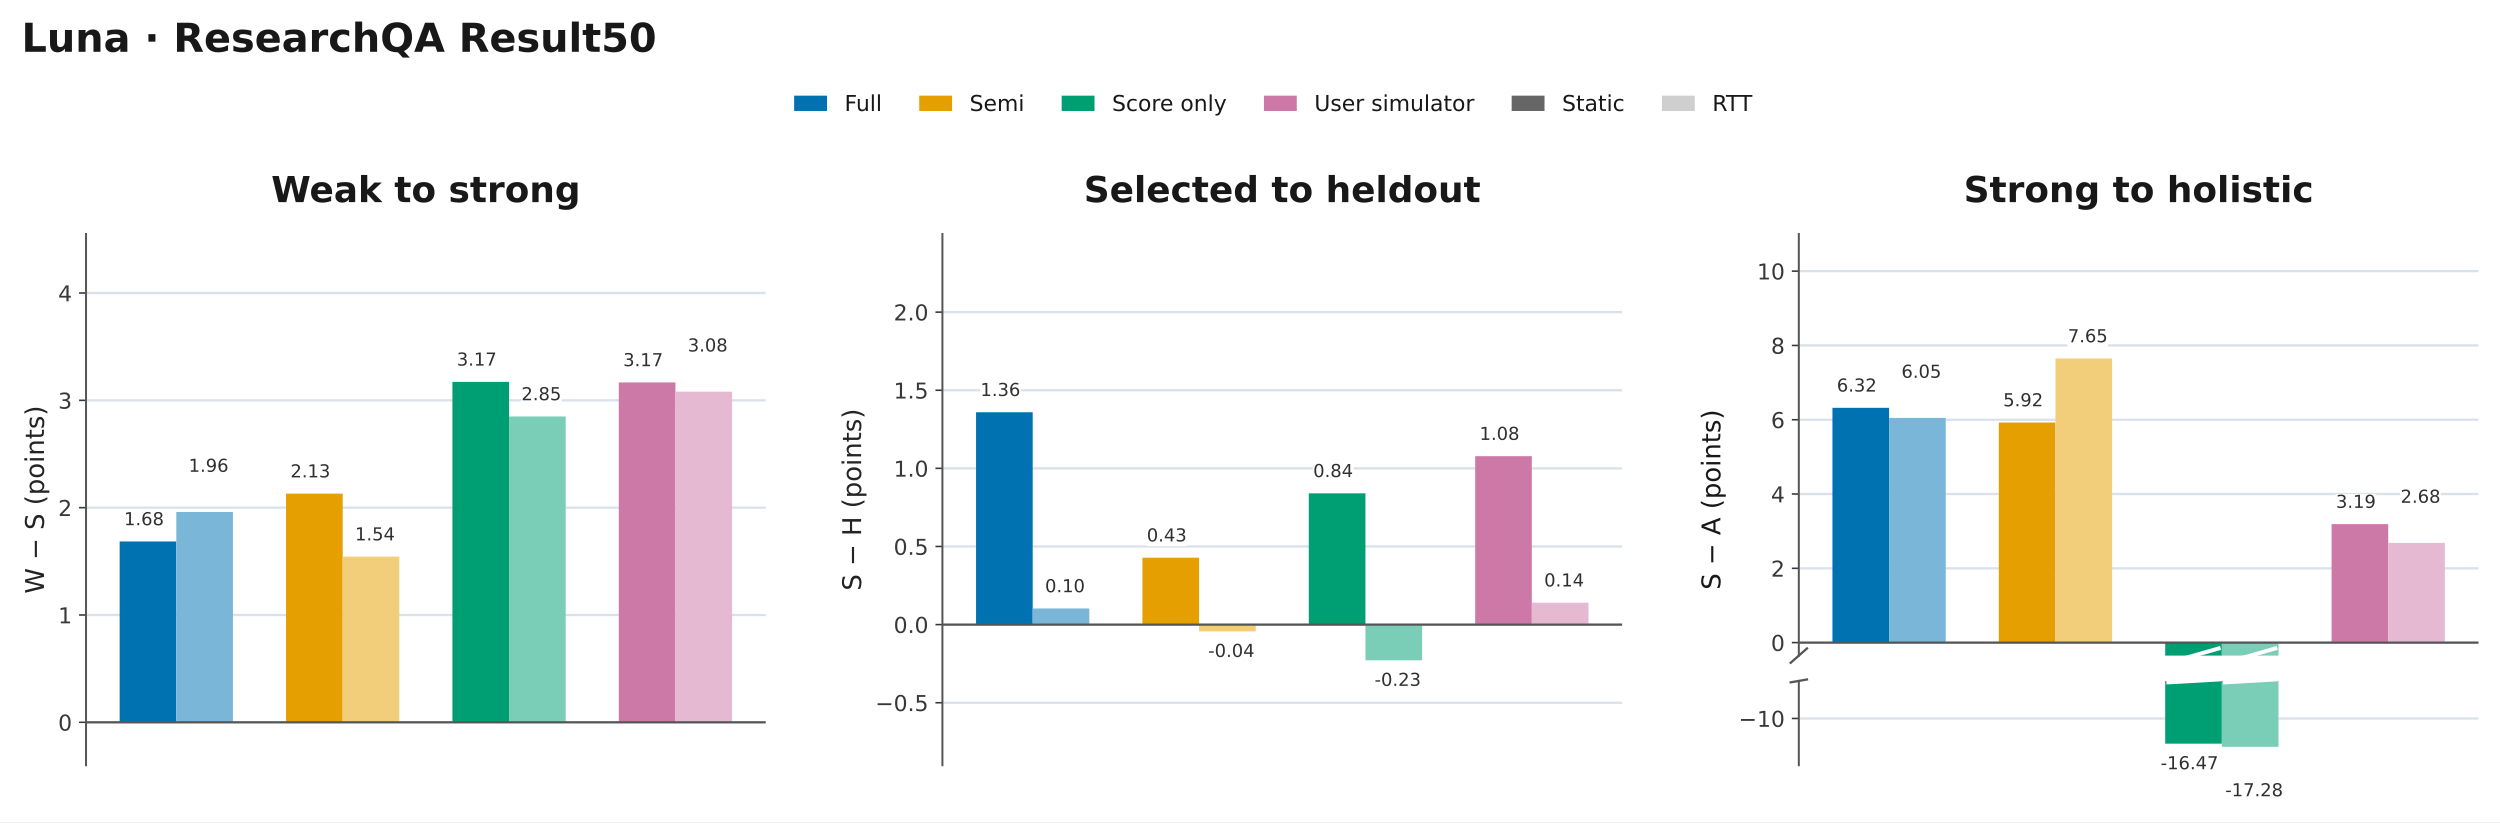
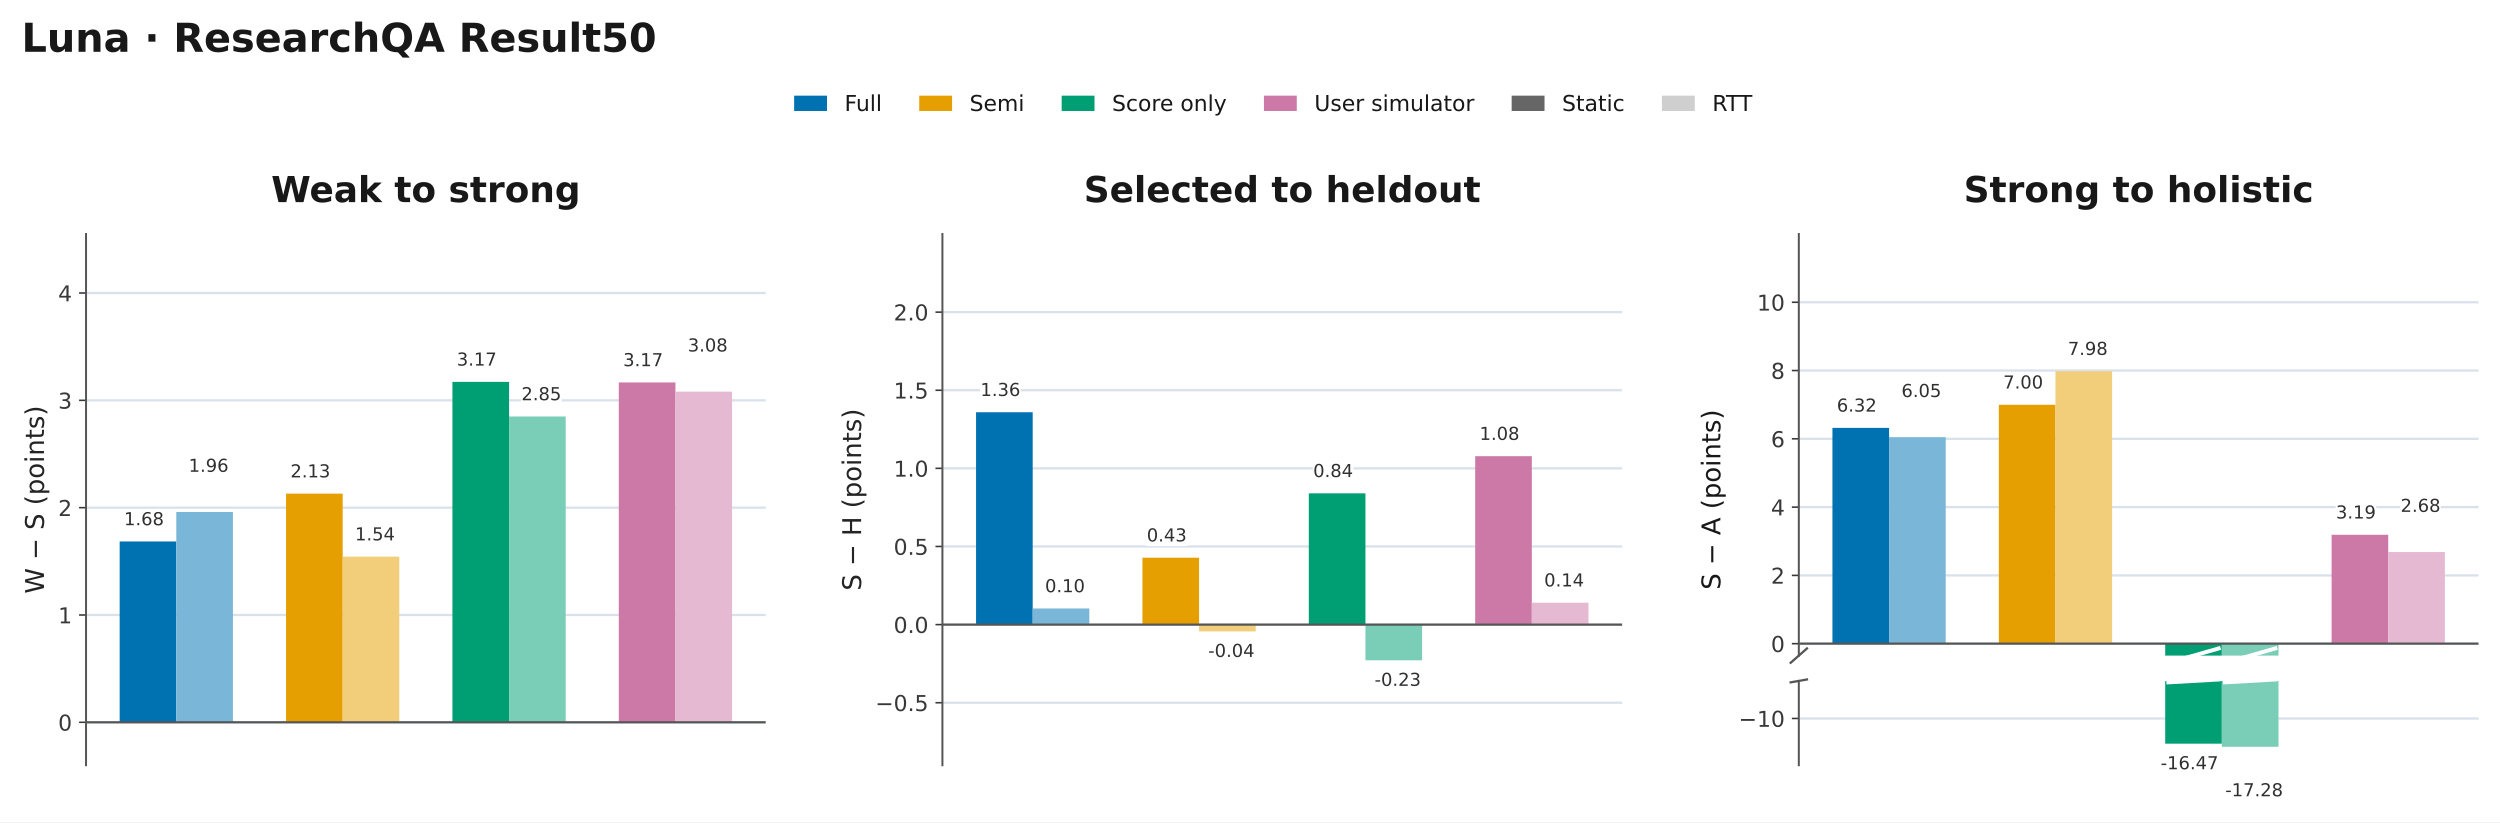
<svg xmlns="http://www.w3.org/2000/svg" xmlns:xlink="http://www.w3.org/1999/xlink" width="1255.392pt" height="412.823pt" viewBox="0 0 1255.392 412.823" version="1.1">
  <defs>
    <style type="text/css">*{stroke-linejoin: round; stroke-linecap: butt}</style>
  </defs>
  <g id="figure_1">
    <g id="patch_1">
      <path d="M 0 412.823  L 1255.392 412.823  L 1255.392 0  L 0 0  z " style="fill: #ffffff" />
    </g>
    <g id="axes_1">
      <g id="patch_2">
        <path d="M 43.2 384.264  L 384.505 384.264  L 384.505 117.504  L 43.2 117.504  z " style="fill: #ffffff" />
      </g>
      <g id="matplotlib.axis_1" />
      <g id="matplotlib.axis_2">
        <g id="ytick_1">
          <g id="line2d_1">
-             <path d="M 43.2 362.708  L 384.505 362.708  " clip-path="url(#peae9ad038c)" style="fill: none; stroke: #d9e1eb; stroke-width: 1.15; stroke-linecap: square" />
+             <path d="M 43.2 362.708  L 384.505 362.708  " clip-path="url(#p9faafed4c2)" style="fill: none; stroke: #d9e1eb; stroke-width: 1.15; stroke-linecap: square" />
          </g>
          <g id="line2d_2">
            <defs>
-               <path id="m53d21dbb96" d="M 0 0  L -3.5 0  " style="stroke: #383838; stroke-width: 0.8" />
+               <path id="mad40449854" d="M 0 0  L -3.5 0  " style="stroke: #383838; stroke-width: 0.8" />
            </defs>
            <g>
-               <use xlink:href="#m53d21dbb96" x="43.2" y="362.708" style="fill: #383838; stroke: #383838; stroke-width: 0.8" />
+               <use xlink:href="#mad40449854" x="43.2" y="362.708" style="fill: #383838; stroke: #383838; stroke-width: 0.8" />
            </g>
          </g>
          <g id="text_1">
            <text style="font-size: 11px; font-family: 'DejaVu Sans'; text-anchor: end; fill: #383838" x="36.2" y="366.886" transform="rotate(-0 36.2 366.8863)">0</text>
          </g>
        </g>
        <g id="ytick_2">
          <g id="line2d_3">
-             <path d="M 43.2 308.817  L 384.505 308.817  " clip-path="url(#peae9ad038c)" style="fill: none; stroke: #d9e1eb; stroke-width: 1.15; stroke-linecap: square" />
+             <path d="M 43.2 308.817  L 384.505 308.817  " clip-path="url(#p9faafed4c2)" style="fill: none; stroke: #d9e1eb; stroke-width: 1.15; stroke-linecap: square" />
          </g>
          <g id="line2d_4">
            <g>
-               <use xlink:href="#m53d21dbb96" x="43.2" y="308.817" style="fill: #383838; stroke: #383838; stroke-width: 0.8" />
+               <use xlink:href="#mad40449854" x="43.2" y="308.817" style="fill: #383838; stroke: #383838; stroke-width: 0.8" />
            </g>
          </g>
          <g id="text_2">
            <text style="font-size: 11px; font-family: 'DejaVu Sans'; text-anchor: end; fill: #383838" x="36.2" y="312.995" transform="rotate(-0 36.2 312.9954)">1</text>
          </g>
        </g>
        <g id="ytick_3">
          <g id="line2d_5">
-             <path d="M 43.2 254.926  L 384.505 254.926  " clip-path="url(#peae9ad038c)" style="fill: none; stroke: #d9e1eb; stroke-width: 1.15; stroke-linecap: square" />
+             <path d="M 43.2 254.926  L 384.505 254.926  " clip-path="url(#p9faafed4c2)" style="fill: none; stroke: #d9e1eb; stroke-width: 1.15; stroke-linecap: square" />
          </g>
          <g id="line2d_6">
            <g>
-               <use xlink:href="#m53d21dbb96" x="43.2" y="254.926" style="fill: #383838; stroke: #383838; stroke-width: 0.8" />
+               <use xlink:href="#mad40449854" x="43.2" y="254.926" style="fill: #383838; stroke: #383838; stroke-width: 0.8" />
            </g>
          </g>
          <g id="text_3">
            <text style="font-size: 11px; font-family: 'DejaVu Sans'; text-anchor: end; fill: #383838" x="36.2" y="259.105" transform="rotate(-0 36.2 259.1045)">2</text>
          </g>
        </g>
        <g id="ytick_4">
          <g id="line2d_7">
-             <path d="M 43.2 201.035  L 384.505 201.035  " clip-path="url(#peae9ad038c)" style="fill: none; stroke: #d9e1eb; stroke-width: 1.15; stroke-linecap: square" />
+             <path d="M 43.2 201.035  L 384.505 201.035  " clip-path="url(#p9faafed4c2)" style="fill: none; stroke: #d9e1eb; stroke-width: 1.15; stroke-linecap: square" />
          </g>
          <g id="line2d_8">
            <g>
-               <use xlink:href="#m53d21dbb96" x="43.2" y="201.035" style="fill: #383838; stroke: #383838; stroke-width: 0.8" />
+               <use xlink:href="#mad40449854" x="43.2" y="201.035" style="fill: #383838; stroke: #383838; stroke-width: 0.8" />
            </g>
          </g>
          <g id="text_4">
            <text style="font-size: 11px; font-family: 'DejaVu Sans'; text-anchor: end; fill: #383838" x="36.2" y="205.214" transform="rotate(-0 36.2 205.2136)">3</text>
          </g>
        </g>
        <g id="ytick_5">
          <g id="line2d_9">
-             <path d="M 43.2 147.144  L 384.505 147.144  " clip-path="url(#peae9ad038c)" style="fill: none; stroke: #d9e1eb; stroke-width: 1.15; stroke-linecap: square" />
+             <path d="M 43.2 147.144  L 384.505 147.144  " clip-path="url(#p9faafed4c2)" style="fill: none; stroke: #d9e1eb; stroke-width: 1.15; stroke-linecap: square" />
          </g>
          <g id="line2d_10">
            <g>
-               <use xlink:href="#m53d21dbb96" x="43.2" y="147.144" style="fill: #383838; stroke: #383838; stroke-width: 0.8" />
+               <use xlink:href="#mad40449854" x="43.2" y="147.144" style="fill: #383838; stroke: #383838; stroke-width: 0.8" />
            </g>
          </g>
          <g id="text_5">
            <text style="font-size: 11px; font-family: 'DejaVu Sans'; text-anchor: end; fill: #383838" x="36.2" y="151.323" transform="rotate(-0 36.2 151.3227)">4</text>
          </g>
        </g>
        <g id="text_6">
          <text style="font-size: 13px; font-family: 'DejaVu Sans'; text-anchor: middle; fill: #242424" x="22.078" y="250.884" transform="rotate(-90 22.0782 250.884)">W − S (points)</text>
        </g>
      </g>
      <g id="patch_3">
-         <path d="M 60.087 362.708  L 88.53 362.708  L 88.53 271.906  L 60.087 271.906  z " clip-path="url(#peae9ad038c)" style="fill: #0072b2" />
+         <path d="M 60.087 362.708  L 88.53 362.708  L 88.53 271.906  L 60.087 271.906  z " clip-path="url(#p9faafed4c2)" style="fill: #0072b2" />
      </g>
      <g id="patch_4">
-         <path d="M 88.53 362.708  L 116.972 362.708  L 116.972 257.096  L 88.53 257.096  z " clip-path="url(#peae9ad038c)" style="fill: #7ab6d7" />
+         <path d="M 88.53 362.708  L 116.972 362.708  L 116.972 257.096  L 88.53 257.096  z " clip-path="url(#p9faafed4c2)" style="fill: #7ab6d7" />
      </g>
      <g id="patch_5">
-         <path d="M 143.636 362.708  L 172.078 362.708  L 172.078 247.89  L 143.636 247.89  z " clip-path="url(#peae9ad038c)" style="fill: #e69f00" />
+         <path d="M 143.636 362.708  L 172.078 362.708  L 172.078 247.89  L 143.636 247.89  z " clip-path="url(#p9faafed4c2)" style="fill: #e69f00" />
      </g>
      <g id="patch_6">
-         <path d="M 172.078 362.708  L 200.52 362.708  L 200.52 279.519  L 172.078 279.519  z " clip-path="url(#peae9ad038c)" style="fill: #f2cd7a" />
+         <path d="M 172.078 362.708  L 200.52 362.708  L 200.52 279.519  L 172.078 279.519  z " clip-path="url(#p9faafed4c2)" style="fill: #f2cd7a" />
      </g>
      <g id="patch_7">
-         <path d="M 227.184 362.708  L 255.627 362.708  L 255.627 191.764  L 227.184 191.764  z " clip-path="url(#peae9ad038c)" style="fill: #009e73" />
+         <path d="M 227.184 362.708  L 255.627 362.708  L 255.627 191.764  L 227.184 191.764  z " clip-path="url(#p9faafed4c2)" style="fill: #009e73" />
      </g>
      <g id="patch_8">
-         <path d="M 255.627 362.708  L 284.069 362.708  L 284.069 209.14  L 255.627 209.14  z " clip-path="url(#peae9ad038c)" style="fill: #7acdb6" />
+         <path d="M 255.627 362.708  L 284.069 362.708  L 284.069 209.14  L 255.627 209.14  z " clip-path="url(#p9faafed4c2)" style="fill: #7acdb6" />
      </g>
      <g id="patch_9">
-         <path d="M 310.733 362.708  L 339.175 362.708  L 339.175 192.042  L 310.733 192.042  z " clip-path="url(#peae9ad038c)" style="fill: #cc79a7" />
+         <path d="M 310.733 362.708  L 339.175 362.708  L 339.175 192.042  L 310.733 192.042  z " clip-path="url(#p9faafed4c2)" style="fill: #cc79a7" />
      </g>
      <g id="patch_10">
-         <path d="M 339.175 362.708  L 367.617 362.708  L 367.617 196.672  L 339.175 196.672  z " clip-path="url(#peae9ad038c)" style="fill: #e4b9d1" />
+         <path d="M 339.175 362.708  L 367.617 362.708  L 367.617 196.672  L 339.175 196.672  z " clip-path="url(#p9faafed4c2)" style="fill: #e4b9d1" />
      </g>
      <g id="patch_11">
        <path d="M 43.2 384.264  L 43.2 117.504  " style="fill: none; stroke: #555555; stroke-linejoin: miter; stroke-linecap: square" />
      </g>
      <g id="line2d_11">
-         <path d="M 43.2 362.708  L 384.505 362.708  " clip-path="url(#peae9ad038c)" style="fill: none; stroke: #555555; stroke-width: 1.1; stroke-linecap: square" />
+         <path d="M 43.2 362.708  L 384.505 362.708  " clip-path="url(#p9faafed4c2)" style="fill: none; stroke: #555555; stroke-width: 1.1; stroke-linecap: square" />
      </g>
      <g id="text_7">
        <text style="font-weight: 700; font-size: 18px; font-family: 'DejaVu Sans'; text-anchor: middle; fill: #181818" x="213.852" y="101.504" transform="rotate(-0 213.8523 101.504)">Weak to strong</text>
      </g>
      <g id="text_8">
        <g id="patch_12">
          <path d="M 62.109 266.086  L 82.508 266.086  L 82.508 256.726  L 62.109 256.726  z " style="fill: #ffffff" />
        </g>
        <text style="font-size: 9px; font-family: 'DejaVu Sans'; text-anchor: middle; fill: #303030" x="72.308" y="263.744" transform="rotate(-0 72.30849 263.7436)">1.68</text>
      </g>
      <g id="text_9">
        <g id="patch_13">
          <path d="M 94.551 239.276  L 114.95 239.276  L 114.95 229.916  L 94.551 229.916  z " style="fill: #ffffff" />
        </g>
        <text style="font-size: 9px; font-family: 'DejaVu Sans'; text-anchor: middle; fill: #303030" x="104.751" y="236.934" transform="rotate(-0 104.7505 236.9343)">1.96</text>
      </g>
      <g id="text_10">
        <g id="patch_14">
          <path d="M 145.657 242.07  L 166.057 242.07  L 166.057 232.71  L 145.657 232.71  z " style="fill: #ffffff" />
        </g>
        <text style="font-size: 9px; font-family: 'DejaVu Sans'; text-anchor: middle; fill: #303030" x="155.857" y="239.728" transform="rotate(-0 155.857 239.728)">2.13</text>
      </g>
      <g id="text_11">
        <g id="patch_15">
          <path d="M 178.1 273.699  L 198.499 273.699  L 198.499 264.339  L 178.1 264.339  z " style="fill: #ffffff" />
        </g>
        <text style="font-size: 9px; font-family: 'DejaVu Sans'; text-anchor: middle; fill: #303030" x="188.299" y="271.357" transform="rotate(-0 188.299 271.3568)">1.54</text>
      </g>
      <g id="text_12">
        <g id="patch_16">
          <path d="M 229.206 185.944  L 249.605 185.944  L 249.605 176.584  L 229.206 176.584  z " style="fill: #ffffff" />
        </g>
        <text style="font-size: 9px; font-family: 'DejaVu Sans'; text-anchor: middle; fill: #303030" x="239.406" y="183.602" transform="rotate(-0 239.4055 183.6023)">3.17</text>
      </g>
      <g id="text_13">
        <g id="patch_17">
          <path d="M 261.648 203.32  L 282.047 203.32  L 282.047 193.96  L 261.648 193.96  z " style="fill: #ffffff" />
        </g>
        <text style="font-size: 9px; font-family: 'DejaVu Sans'; text-anchor: middle; fill: #303030" x="271.848" y="200.978" transform="rotate(-0 271.8476 200.9778)">2.85</text>
      </g>
      <g id="text_14">
        <g id="patch_18">
          <path d="M 312.754 186.222  L 333.154 186.222  L 333.154 176.862  L 312.754 176.862  z " style="fill: #ffffff" />
        </g>
        <text style="font-size: 9px; font-family: 'DejaVu Sans'; text-anchor: middle; fill: #303030" x="322.954" y="183.88" transform="rotate(-0 322.954 183.8803)">3.17</text>
      </g>
      <g id="text_15">
        <g id="patch_19">
          <path d="M 345.197 178.852  L 365.596 178.852  L 365.596 169.492  L 345.197 169.492  z " style="fill: #ffffff" />
        </g>
        <text style="font-size: 9px; font-family: 'DejaVu Sans'; text-anchor: middle; fill: #303030" x="355.396" y="176.51" transform="rotate(-0 355.3961 176.5102)">3.08</text>
      </g>
    </g>
    <g id="axes_2">
      <g id="patch_20">
        <path d="M 473.244 384.264  L 814.548 384.264  L 814.548 117.504  L 473.244 117.504  z " style="fill: #ffffff" />
      </g>
      <g id="matplotlib.axis_3" />
      <g id="matplotlib.axis_4">
        <g id="ytick_6">
          <g id="line2d_12">
-             <path d="M 473.244 352.88  L 814.548 352.88  " clip-path="url(#pd2ed653596)" style="fill: none; stroke: #d9e1eb; stroke-width: 1.15; stroke-linecap: square" />
+             <path d="M 473.244 352.88  L 814.548 352.88  " clip-path="url(#pe80ab990f4)" style="fill: none; stroke: #d9e1eb; stroke-width: 1.15; stroke-linecap: square" />
          </g>
          <g id="line2d_13">
            <g>
-               <use xlink:href="#m53d21dbb96" x="473.244" y="352.88" style="fill: #383838; stroke: #383838; stroke-width: 0.8" />
+               <use xlink:href="#mad40449854" x="473.244" y="352.88" style="fill: #383838; stroke: #383838; stroke-width: 0.8" />
            </g>
          </g>
          <g id="text_16">
            <text style="font-size: 11px; font-family: 'DejaVu Sans'; text-anchor: end; fill: #383838" x="466.244" y="357.059" transform="rotate(-0 466.2437 357.0592)">−0.5</text>
          </g>
        </g>
        <g id="ytick_7">
          <g id="line2d_14">
-             <path d="M 473.244 313.651  L 814.548 313.651  " clip-path="url(#pd2ed653596)" style="fill: none; stroke: #d9e1eb; stroke-width: 1.15; stroke-linecap: square" />
+             <path d="M 473.244 313.651  L 814.548 313.651  " clip-path="url(#pe80ab990f4)" style="fill: none; stroke: #d9e1eb; stroke-width: 1.15; stroke-linecap: square" />
          </g>
          <g id="line2d_15">
            <g>
-               <use xlink:href="#m53d21dbb96" x="473.244" y="313.651" style="fill: #383838; stroke: #383838; stroke-width: 0.8" />
+               <use xlink:href="#mad40449854" x="473.244" y="313.651" style="fill: #383838; stroke: #383838; stroke-width: 0.8" />
            </g>
          </g>
          <g id="text_17">
            <text style="font-size: 11px; font-family: 'DejaVu Sans'; text-anchor: end; fill: #383838" x="466.244" y="317.83" transform="rotate(-0 466.2437 317.8298)">0.0</text>
          </g>
        </g>
        <g id="ytick_8">
          <g id="line2d_16">
-             <path d="M 473.244 274.422  L 814.548 274.422  " clip-path="url(#pd2ed653596)" style="fill: none; stroke: #d9e1eb; stroke-width: 1.15; stroke-linecap: square" />
+             <path d="M 473.244 274.422  L 814.548 274.422  " clip-path="url(#pe80ab990f4)" style="fill: none; stroke: #d9e1eb; stroke-width: 1.15; stroke-linecap: square" />
          </g>
          <g id="line2d_17">
            <g>
-               <use xlink:href="#m53d21dbb96" x="473.244" y="274.422" style="fill: #383838; stroke: #383838; stroke-width: 0.8" />
+               <use xlink:href="#mad40449854" x="473.244" y="274.422" style="fill: #383838; stroke: #383838; stroke-width: 0.8" />
            </g>
          </g>
          <g id="text_18">
            <text style="font-size: 11px; font-family: 'DejaVu Sans'; text-anchor: end; fill: #383838" x="466.244" y="278.6" transform="rotate(-0 466.2437 278.6004)">0.5</text>
          </g>
        </g>
        <g id="ytick_9">
          <g id="line2d_18">
-             <path d="M 473.244 235.192  L 814.548 235.192  " clip-path="url(#pd2ed653596)" style="fill: none; stroke: #d9e1eb; stroke-width: 1.15; stroke-linecap: square" />
+             <path d="M 473.244 235.192  L 814.548 235.192  " clip-path="url(#pe80ab990f4)" style="fill: none; stroke: #d9e1eb; stroke-width: 1.15; stroke-linecap: square" />
          </g>
          <g id="line2d_19">
            <g>
-               <use xlink:href="#m53d21dbb96" x="473.244" y="235.192" style="fill: #383838; stroke: #383838; stroke-width: 0.8" />
+               <use xlink:href="#mad40449854" x="473.244" y="235.192" style="fill: #383838; stroke: #383838; stroke-width: 0.8" />
            </g>
          </g>
          <g id="text_19">
            <text style="font-size: 11px; font-family: 'DejaVu Sans'; text-anchor: end; fill: #383838" x="466.244" y="239.371" transform="rotate(-0 466.2437 239.3709)">1.0</text>
          </g>
        </g>
        <g id="ytick_10">
          <g id="line2d_20">
-             <path d="M 473.244 195.963  L 814.548 195.963  " clip-path="url(#pd2ed653596)" style="fill: none; stroke: #d9e1eb; stroke-width: 1.15; stroke-linecap: square" />
+             <path d="M 473.244 195.963  L 814.548 195.963  " clip-path="url(#pe80ab990f4)" style="fill: none; stroke: #d9e1eb; stroke-width: 1.15; stroke-linecap: square" />
          </g>
          <g id="line2d_21">
            <g>
-               <use xlink:href="#m53d21dbb96" x="473.244" y="195.963" style="fill: #383838; stroke: #383838; stroke-width: 0.8" />
+               <use xlink:href="#mad40449854" x="473.244" y="195.963" style="fill: #383838; stroke: #383838; stroke-width: 0.8" />
            </g>
          </g>
          <g id="text_20">
            <text style="font-size: 11px; font-family: 'DejaVu Sans'; text-anchor: end; fill: #383838" x="466.244" y="200.142" transform="rotate(-0 466.2437 200.1415)">1.5</text>
          </g>
        </g>
        <g id="ytick_11">
          <g id="line2d_22">
-             <path d="M 473.244 156.733  L 814.548 156.733  " clip-path="url(#pd2ed653596)" style="fill: none; stroke: #d9e1eb; stroke-width: 1.15; stroke-linecap: square" />
+             <path d="M 473.244 156.733  L 814.548 156.733  " clip-path="url(#pe80ab990f4)" style="fill: none; stroke: #d9e1eb; stroke-width: 1.15; stroke-linecap: square" />
          </g>
          <g id="line2d_23">
            <g>
-               <use xlink:href="#m53d21dbb96" x="473.244" y="156.733" style="fill: #383838; stroke: #383838; stroke-width: 0.8" />
+               <use xlink:href="#mad40449854" x="473.244" y="156.733" style="fill: #383838; stroke: #383838; stroke-width: 0.8" />
            </g>
          </g>
          <g id="text_21">
            <text style="font-size: 11px; font-family: 'DejaVu Sans'; text-anchor: end; fill: #383838" x="466.244" y="160.912" transform="rotate(-0 466.2437 160.9121)">2.0</text>
          </g>
        </g>
        <g id="text_22">
          <text style="font-size: 13px; font-family: 'DejaVu Sans'; text-anchor: middle; fill: #242424" x="432.41" y="250.884" transform="rotate(-90 432.4096 250.884)">S − H (points)</text>
        </g>
      </g>
      <g id="patch_21">
-         <path d="M 490.131 313.651  L 518.573 313.651  L 518.573 207.016  L 490.131 207.016  z " clip-path="url(#pd2ed653596)" style="fill: #0072b2" />
+         <path d="M 490.131 313.651  L 518.573 313.651  L 518.573 207.016  L 490.131 207.016  z " clip-path="url(#pe80ab990f4)" style="fill: #0072b2" />
      </g>
      <g id="patch_22">
-         <path d="M 518.573 313.651  L 547.015 313.651  L 547.015 305.551  L 518.573 305.551  z " clip-path="url(#pd2ed653596)" style="fill: #7ab6d7" />
+         <path d="M 518.573 313.651  L 547.015 313.651  L 547.015 305.551  L 518.573 305.551  z " clip-path="url(#pe80ab990f4)" style="fill: #7ab6d7" />
      </g>
      <g id="patch_23">
-         <path d="M 573.68 313.651  L 602.122 313.651  L 602.122 280.047  L 573.68 280.047  z " clip-path="url(#pd2ed653596)" style="fill: #e69f00" />
+         <path d="M 573.68 313.651  L 602.122 313.651  L 602.122 280.047  L 573.68 280.047  z " clip-path="url(#pe80ab990f4)" style="fill: #e69f00" />
      </g>
      <g id="patch_24">
-         <path d="M 602.122 313.651  L 630.564 313.651  L 630.564 317.055  L 602.122 317.055  z " clip-path="url(#pd2ed653596)" style="fill: #f2cd7a" />
+         <path d="M 602.122 313.651  L 630.564 313.651  L 630.564 317.055  L 602.122 317.055  z " clip-path="url(#pe80ab990f4)" style="fill: #f2cd7a" />
      </g>
      <g id="patch_25">
-         <path d="M 657.228 313.651  L 685.67 313.651  L 685.67 247.729  L 657.228 247.729  z " clip-path="url(#pd2ed653596)" style="fill: #009e73" />
+         <path d="M 657.228 313.651  L 685.67 313.651  L 685.67 247.729  L 657.228 247.729  z " clip-path="url(#pe80ab990f4)" style="fill: #009e73" />
      </g>
      <g id="patch_26">
-         <path d="M 685.67 313.651  L 714.112 313.651  L 714.112 331.585  L 685.67 331.585  z " clip-path="url(#pd2ed653596)" style="fill: #7acdb6" />
+         <path d="M 685.67 313.651  L 714.112 313.651  L 714.112 331.585  L 685.67 331.585  z " clip-path="url(#pe80ab990f4)" style="fill: #7acdb6" />
      </g>
      <g id="patch_27">
-         <path d="M 740.777 313.651  L 769.219 313.651  L 769.219 229.069  L 740.777 229.069  z " clip-path="url(#pd2ed653596)" style="fill: #cc79a7" />
+         <path d="M 740.777 313.651  L 769.219 313.651  L 769.219 229.069  L 740.777 229.069  z " clip-path="url(#pe80ab990f4)" style="fill: #cc79a7" />
      </g>
      <g id="patch_28">
-         <path d="M 769.219 313.651  L 797.661 313.651  L 797.661 302.65  L 769.219 302.65  z " clip-path="url(#pd2ed653596)" style="fill: #e4b9d1" />
+         <path d="M 769.219 313.651  L 797.661 313.651  L 797.661 302.65  L 769.219 302.65  z " clip-path="url(#pe80ab990f4)" style="fill: #e4b9d1" />
      </g>
      <g id="patch_29">
        <path d="M 473.244 384.264  L 473.244 117.504  " style="fill: none; stroke: #555555; stroke-linejoin: miter; stroke-linecap: square" />
      </g>
      <g id="line2d_24">
-         <path d="M 473.244 313.651  L 814.548 313.651  " clip-path="url(#pd2ed653596)" style="fill: none; stroke: #555555; stroke-width: 1.1; stroke-linecap: square" />
+         <path d="M 473.244 313.651  L 814.548 313.651  " clip-path="url(#pe80ab990f4)" style="fill: none; stroke: #555555; stroke-width: 1.1; stroke-linecap: square" />
      </g>
      <g id="text_23">
        <text style="font-weight: 700; font-size: 18px; font-family: 'DejaVu Sans'; text-anchor: middle; fill: #181818" x="643.896" y="101.504" transform="rotate(-0 643.896 101.504)">Selected to heldout</text>
      </g>
      <g id="text_24">
        <g id="patch_30">
          <path d="M 492.153 201.196  L 512.552 201.196  L 512.552 191.836  L 492.153 191.836  z " style="fill: #ffffff" />
        </g>
        <text style="font-size: 9px; font-family: 'DejaVu Sans'; text-anchor: middle; fill: #303030" x="502.352" y="198.853" transform="rotate(-0 502.3522 198.8534)">1.36</text>
      </g>
      <g id="text_25">
        <g id="patch_31">
          <path d="M 524.595 299.731  L 544.994 299.731  L 544.994 290.371  L 524.595 290.371  z " style="fill: #ffffff" />
        </g>
        <text style="font-size: 9px; font-family: 'DejaVu Sans'; text-anchor: middle; fill: #303030" x="534.794" y="297.389" transform="rotate(-0 534.7943 297.3888)">0.10</text>
      </g>
      <g id="text_26">
        <g id="patch_32">
          <path d="M 575.701 274.227  L 596.1 274.227  L 596.1 264.867  L 575.701 264.867  z " style="fill: #ffffff" />
        </g>
        <text style="font-size: 9px; font-family: 'DejaVu Sans'; text-anchor: middle; fill: #303030" x="585.901" y="271.884" transform="rotate(-0 585.9007 271.8845)">0.43</text>
      </g>
      <g id="text_27">
        <g id="patch_33">
          <path d="M 606.52 332.235  L 630.166 332.235  L 630.166 322.875  L 606.52 322.875  z " style="fill: #ffffff" />
        </g>
        <text style="font-size: 9px; font-family: 'DejaVu Sans'; text-anchor: middle; fill: #303030" x="618.343" y="329.893" transform="rotate(-0 618.3428 329.893)">-0.04</text>
      </g>
      <g id="text_28">
        <g id="patch_34">
          <path d="M 659.25 241.909  L 679.649 241.909  L 679.649 232.549  L 659.25 232.549  z " style="fill: #ffffff" />
        </g>
        <text style="font-size: 9px; font-family: 'DejaVu Sans'; text-anchor: middle; fill: #303030" x="669.449" y="239.567" transform="rotate(-0 669.4492 239.5669)">0.84</text>
      </g>
      <g id="text_29">
        <g id="patch_35">
          <path d="M 690.068 346.765  L 713.714 346.765  L 713.714 337.405  L 690.068 337.405  z " style="fill: #ffffff" />
        </g>
        <text style="font-size: 9px; font-family: 'DejaVu Sans'; text-anchor: middle; fill: #303030" x="701.891" y="344.422" transform="rotate(-0 701.8913 344.4224)">-0.23</text>
      </g>
      <g id="text_30">
        <g id="patch_36">
          <path d="M 742.798 223.249  L 763.197 223.249  L 763.197 213.889  L 742.798 213.889  z " style="fill: #ffffff" />
        </g>
        <text style="font-size: 9px; font-family: 'DejaVu Sans'; text-anchor: middle; fill: #303030" x="752.998" y="220.907" transform="rotate(-0 752.9977 220.907)">1.08</text>
      </g>
      <g id="text_31">
        <g id="patch_37">
          <path d="M 775.24 296.83  L 795.639 296.83  L 795.639 287.47  L 775.24 287.47  z " style="fill: #ffffff" />
        </g>
        <text style="font-size: 9px; font-family: 'DejaVu Sans'; text-anchor: middle; fill: #303030" x="785.44" y="294.488" transform="rotate(-0 785.4398 294.4881)">0.14</text>
      </g>
    </g>
    <g id="axes_3">
      <g id="patch_38">
        <path d="M 903.287 329.218  L 1244.592 329.218  L 1244.592 117.504  L 903.287 117.504  z " style="fill: #ffffff" />
      </g>
      <g id="matplotlib.axis_5" />
      <g id="matplotlib.axis_6">
        <g id="ytick_12">
          <g id="line2d_25">
-             <path d="M 903.287 322.69  L 1244.592 322.69  " clip-path="url(#p3006640bef)" style="fill: none; stroke: #d9e1eb; stroke-width: 1.15; stroke-linecap: square" />
+             <path d="M 903.287 323.218  L 1244.592 323.218  " clip-path="url(#p4b47333e93)" style="fill: none; stroke: #d9e1eb; stroke-width: 1.15; stroke-linecap: square" />
          </g>
          <g id="line2d_26">
            <g>
-               <use xlink:href="#m53d21dbb96" x="903.287" y="322.69" style="fill: #383838; stroke: #383838; stroke-width: 0.8" />
+               <use xlink:href="#mad40449854" x="903.287" y="323.218" style="fill: #383838; stroke: #383838; stroke-width: 0.8" />
            </g>
          </g>
          <g id="text_32">
-             <text style="font-size: 11px; font-family: 'DejaVu Sans'; text-anchor: end; fill: #383838" x="896.287" y="326.868" transform="rotate(-0 896.2875 326.8684)">0</text>
+             <text style="font-size: 11px; font-family: 'DejaVu Sans'; text-anchor: end; fill: #383838" x="896.287" y="327.397" transform="rotate(-0 896.2875 327.397)">0</text>
          </g>
        </g>
        <g id="ytick_13">
          <g id="line2d_27">
-             <path d="M 903.287 285.383  L 1244.592 285.383  " clip-path="url(#p3006640bef)" style="fill: none; stroke: #d9e1eb; stroke-width: 1.15; stroke-linecap: square" />
+             <path d="M 903.287 288.933  L 1244.592 288.933  " clip-path="url(#p4b47333e93)" style="fill: none; stroke: #d9e1eb; stroke-width: 1.15; stroke-linecap: square" />
          </g>
          <g id="line2d_28">
            <g>
-               <use xlink:href="#m53d21dbb96" x="903.287" y="285.383" style="fill: #383838; stroke: #383838; stroke-width: 0.8" />
+               <use xlink:href="#mad40449854" x="903.287" y="288.933" style="fill: #383838; stroke: #383838; stroke-width: 0.8" />
            </g>
          </g>
          <g id="text_33">
-             <text style="font-size: 11px; font-family: 'DejaVu Sans'; text-anchor: end; fill: #383838" x="896.287" y="289.562" transform="rotate(-0 896.2875 289.5619)">2</text>
+             <text style="font-size: 11px; font-family: 'DejaVu Sans'; text-anchor: end; fill: #383838" x="896.287" y="293.111" transform="rotate(-0 896.2875 293.1113)">2</text>
          </g>
        </g>
        <g id="ytick_14">
          <g id="line2d_29">
-             <path d="M 903.287 248.077  L 1244.592 248.077  " clip-path="url(#p3006640bef)" style="fill: none; stroke: #d9e1eb; stroke-width: 1.15; stroke-linecap: square" />
+             <path d="M 903.287 254.647  L 1244.592 254.647  " clip-path="url(#p4b47333e93)" style="fill: none; stroke: #d9e1eb; stroke-width: 1.15; stroke-linecap: square" />
          </g>
          <g id="line2d_30">
            <g>
-               <use xlink:href="#m53d21dbb96" x="903.287" y="248.077" style="fill: #383838; stroke: #383838; stroke-width: 0.8" />
+               <use xlink:href="#mad40449854" x="903.287" y="254.647" style="fill: #383838; stroke: #383838; stroke-width: 0.8" />
            </g>
          </g>
          <g id="text_34">
-             <text style="font-size: 11px; font-family: 'DejaVu Sans'; text-anchor: end; fill: #383838" x="896.287" y="252.255" transform="rotate(-0 896.2875 252.2554)">4</text>
+             <text style="font-size: 11px; font-family: 'DejaVu Sans'; text-anchor: end; fill: #383838" x="896.287" y="258.826" transform="rotate(-0 896.2875 258.8256)">4</text>
          </g>
        </g>
        <g id="ytick_15">
          <g id="line2d_31">
-             <path d="M 903.287 210.77  L 1244.592 210.77  " clip-path="url(#p3006640bef)" style="fill: none; stroke: #d9e1eb; stroke-width: 1.15; stroke-linecap: square" />
+             <path d="M 903.287 220.361  L 1244.592 220.361  " clip-path="url(#p4b47333e93)" style="fill: none; stroke: #d9e1eb; stroke-width: 1.15; stroke-linecap: square" />
          </g>
          <g id="line2d_32">
            <g>
-               <use xlink:href="#m53d21dbb96" x="903.287" y="210.77" style="fill: #383838; stroke: #383838; stroke-width: 0.8" />
+               <use xlink:href="#mad40449854" x="903.287" y="220.361" style="fill: #383838; stroke: #383838; stroke-width: 0.8" />
            </g>
          </g>
          <g id="text_35">
-             <text style="font-size: 11px; font-family: 'DejaVu Sans'; text-anchor: end; fill: #383838" x="896.287" y="214.949" transform="rotate(-0 896.2875 214.9489)">6</text>
+             <text style="font-size: 11px; font-family: 'DejaVu Sans'; text-anchor: end; fill: #383838" x="896.287" y="224.54" transform="rotate(-0 896.2875 224.5399)">6</text>
          </g>
        </g>
        <g id="ytick_16">
          <g id="line2d_33">
-             <path d="M 903.287 173.464  L 1244.592 173.464  " clip-path="url(#p3006640bef)" style="fill: none; stroke: #d9e1eb; stroke-width: 1.15; stroke-linecap: square" />
+             <path d="M 903.287 186.075  L 1244.592 186.075  " clip-path="url(#p4b47333e93)" style="fill: none; stroke: #d9e1eb; stroke-width: 1.15; stroke-linecap: square" />
          </g>
          <g id="line2d_34">
            <g>
-               <use xlink:href="#m53d21dbb96" x="903.287" y="173.464" style="fill: #383838; stroke: #383838; stroke-width: 0.8" />
+               <use xlink:href="#mad40449854" x="903.287" y="186.075" style="fill: #383838; stroke: #383838; stroke-width: 0.8" />
            </g>
          </g>
          <g id="text_36">
-             <text style="font-size: 11px; font-family: 'DejaVu Sans'; text-anchor: end; fill: #383838" x="896.287" y="177.642" transform="rotate(-0 896.2875 177.6424)">8</text>
+             <text style="font-size: 11px; font-family: 'DejaVu Sans'; text-anchor: end; fill: #383838" x="896.287" y="190.254" transform="rotate(-0 896.2875 190.2541)">8</text>
          </g>
        </g>
        <g id="ytick_17">
          <g id="line2d_35">
-             <path d="M 903.287 136.157  L 1244.592 136.157  " clip-path="url(#p3006640bef)" style="fill: none; stroke: #d9e1eb; stroke-width: 1.15; stroke-linecap: square" />
+             <path d="M 903.287 151.79  L 1244.592 151.79  " clip-path="url(#p4b47333e93)" style="fill: none; stroke: #d9e1eb; stroke-width: 1.15; stroke-linecap: square" />
          </g>
          <g id="line2d_36">
            <g>
-               <use xlink:href="#m53d21dbb96" x="903.287" y="136.157" style="fill: #383838; stroke: #383838; stroke-width: 0.8" />
+               <use xlink:href="#mad40449854" x="903.287" y="151.79" style="fill: #383838; stroke: #383838; stroke-width: 0.8" />
            </g>
          </g>
          <g id="text_37">
-             <text style="font-size: 11px; font-family: 'DejaVu Sans'; text-anchor: end; fill: #383838" x="896.287" y="140.336" transform="rotate(-0 896.2875 140.336)">10</text>
+             <text style="font-size: 11px; font-family: 'DejaVu Sans'; text-anchor: end; fill: #383838" x="896.287" y="155.968" transform="rotate(-0 896.2875 155.9684)">10</text>
          </g>
        </g>
      </g>
      <g id="patch_39">
-         <path d="M 920.175 322.69  L 948.617 322.69  L 948.617 204.789  L 920.175 204.789  z " clip-path="url(#p3006640bef)" style="fill: #0072b2" />
+         <path d="M 920.175 323.218  L 948.617 323.218  L 948.617 214.864  L 920.175 214.864  z " clip-path="url(#p4b47333e93)" style="fill: #0072b2" />
      </g>
      <g id="patch_40">
-         <path d="M 948.617 322.69  L 977.059 322.69  L 977.059 209.868  L 948.617 209.868  z " clip-path="url(#p3006640bef)" style="fill: #7ab6d7" />
+         <path d="M 948.617 323.218  L 977.059 323.218  L 977.059 219.532  L 948.617 219.532  z " clip-path="url(#p4b47333e93)" style="fill: #7ab6d7" />
      </g>
      <g id="patch_41">
-         <path d="M 1003.723 322.69  L 1032.165 322.69  L 1032.165 212.184  L 1003.723 212.184  z " clip-path="url(#p3006640bef)" style="fill: #e69f00" />
+         <path d="M 1003.723 323.218  L 1032.165 323.218  L 1032.165 203.26  L 1003.723 203.26  z " clip-path="url(#p4b47333e93)" style="fill: #e69f00" />
      </g>
      <g id="patch_42">
-         <path d="M 1032.165 322.69  L 1060.608 322.69  L 1060.608 180.019  L 1032.165 180.019  z " clip-path="url(#p3006640bef)" style="fill: #f2cd7a" />
+         <path d="M 1032.165 323.218  L 1060.608 323.218  L 1060.608 186.386  L 1032.165 186.386  z " clip-path="url(#p4b47333e93)" style="fill: #f2cd7a" />
      </g>
      <g id="patch_43">
-         <path d="M 1087.272 322.69  L 1115.714 322.69  L 1115.714 629.901  L 1087.272 629.901  z " clip-path="url(#p3006640bef)" style="fill: #009e73" />
+         <path d="M 1087.272 323.218  L 1115.714 323.218  L 1115.714 605.554  L 1087.272 605.554  z " clip-path="url(#p4b47333e93)" style="fill: #009e73" />
      </g>
      <g id="patch_44">
-         <path d="M 1115.714 322.69  L 1144.156 322.69  L 1144.156 644.929  L 1115.714 644.929  z " clip-path="url(#p3006640bef)" style="fill: #7acdb6" />
+         <path d="M 1115.714 323.218  L 1144.156 323.218  L 1144.156 619.365  L 1115.714 619.365  z " clip-path="url(#p4b47333e93)" style="fill: #7acdb6" />
      </g>
      <g id="patch_45">
-         <path d="M 1170.82 322.69  L 1199.262 322.69  L 1199.262 263.196  L 1170.82 263.196  z " clip-path="url(#p3006640bef)" style="fill: #cc79a7" />
+         <path d="M 1170.82 323.218  L 1199.262 323.218  L 1199.262 268.542  L 1170.82 268.542  z " clip-path="url(#p4b47333e93)" style="fill: #cc79a7" />
      </g>
      <g id="patch_46">
-         <path d="M 1199.262 322.69  L 1227.705 322.69  L 1227.705 272.63  L 1199.262 272.63  z " clip-path="url(#p3006640bef)" style="fill: #e4b9d1" />
+         <path d="M 1199.262 323.218  L 1227.705 323.218  L 1227.705 277.212  L 1199.262 277.212  z " clip-path="url(#p4b47333e93)" style="fill: #e4b9d1" />
      </g>
      <g id="patch_47">
        <path d="M 903.287 329.218  L 903.287 117.504  " style="fill: none; stroke: #555555; stroke-linejoin: miter; stroke-linecap: square" />
      </g>
      <g id="line2d_37">
-         <path d="M 903.287 322.69  L 1244.592 322.69  " clip-path="url(#p3006640bef)" style="fill: none; stroke: #555555; stroke-width: 1.1; stroke-linecap: square" />
+         <path d="M 903.287 323.218  L 1244.592 323.218  " clip-path="url(#p4b47333e93)" style="fill: none; stroke: #555555; stroke-width: 1.1; stroke-linecap: square" />
      </g>
      <g id="text_38">
        <text style="font-weight: 700; font-size: 18px; font-family: 'DejaVu Sans'; text-anchor: middle; fill: #181818" x="1073.94" y="101.504" transform="rotate(-0 1073.94 101.504)">Strong to holistic</text>
      </g>
      <g id="text_39">
        <g id="patch_48">
-           <path d="M 922.196 198.969  L 942.595 198.969  L 942.595 189.609  L 922.196 189.609  z " style="fill: #ffffff" />
-         </g>
-         <text style="font-size: 9px; font-family: 'DejaVu Sans'; text-anchor: middle; fill: #303030" x="932.396" y="196.626" transform="rotate(-0 932.3959 196.6265)">6.32</text>
+           <path d="M 922.196 209.044  L 942.595 209.044  L 942.595 199.684  L 922.196 199.684  z " style="fill: #ffffff" />
+         </g>
+         <text style="font-size: 9px; font-family: 'DejaVu Sans'; text-anchor: middle; fill: #303030" x="932.396" y="206.702" transform="rotate(-0 932.3959 206.7018)">6.32</text>
      </g>
      <g id="text_40">
        <g id="patch_49">
-           <path d="M 954.638 192.048  L 975.038 192.048  L 975.038 182.688  L 954.638 182.688  z " style="fill: #ffffff" />
-         </g>
-         <text style="font-size: 9px; font-family: 'DejaVu Sans'; text-anchor: middle; fill: #303030" x="964.838" y="189.706" transform="rotate(-0 964.838 189.7058)">6.05</text>
+           <path d="M 954.638 201.712  L 975.038 201.712  L 975.038 192.352  L 954.638 192.352  z " style="fill: #ffffff" />
+         </g>
+         <text style="font-size: 9px; font-family: 'DejaVu Sans'; text-anchor: middle; fill: #303030" x="964.838" y="199.37" transform="rotate(-0 964.838 199.3698)">6.05</text>
      </g>
      <g id="text_41">
        <g id="patch_50">
-           <path d="M 1005.745 206.364  L 1026.144 206.364  L 1026.144 197.004  L 1005.745 197.004  z " style="fill: #ffffff" />
-         </g>
-         <text style="font-size: 9px; font-family: 'DejaVu Sans'; text-anchor: middle; fill: #303030" x="1015.944" y="204.022" transform="rotate(-0 1015.944 204.0219)">5.92</text>
+           <path d="M 1005.745 197.44  L 1026.144 197.44  L 1026.144 188.08  L 1005.745 188.08  z " style="fill: #ffffff" />
+         </g>
+         <text style="font-size: 9px; font-family: 'DejaVu Sans'; text-anchor: middle; fill: #303030" x="1015.944" y="195.098" transform="rotate(-0 1015.944 195.0984)">7.00</text>
      </g>
      <g id="text_42">
        <g id="patch_51">
-           <path d="M 1038.187 174.199  L 1058.586 174.199  L 1058.586 164.839  L 1038.187 164.839  z " style="fill: #ffffff" />
-         </g>
-         <text style="font-size: 9px; font-family: 'DejaVu Sans'; text-anchor: middle; fill: #303030" x="1048.386" y="171.857" transform="rotate(-0 1048.386 171.8569)">7.65</text>
+           <path d="M 1038.187 180.566  L 1058.586 180.566  L 1058.586 171.206  L 1038.187 171.206  z " style="fill: #ffffff" />
+         </g>
+         <text style="font-size: 9px; font-family: 'DejaVu Sans'; text-anchor: middle; fill: #303030" x="1048.386" y="178.224" transform="rotate(-0 1048.386 178.2235)">7.98</text>
      </g>
      <g id="text_43">
        <g id="patch_52">
-           <path d="M 1172.842 257.376  L 1193.241 257.376  L 1193.241 248.016  L 1172.842 248.016  z " style="fill: #ffffff" />
-         </g>
-         <text style="font-size: 9px; font-family: 'DejaVu Sans'; text-anchor: middle; fill: #303030" x="1183.041" y="255.034" transform="rotate(-0 1183.041 255.0341)">3.19</text>
+           <path d="M 1172.842 262.722  L 1193.241 262.722  L 1193.241 253.362  L 1172.842 253.362  z " style="fill: #ffffff" />
+         </g>
+         <text style="font-size: 9px; font-family: 'DejaVu Sans'; text-anchor: middle; fill: #303030" x="1183.041" y="260.38" transform="rotate(-0 1183.041 260.38)">3.19</text>
      </g>
      <g id="text_44">
        <g id="patch_53">
-           <path d="M 1205.284 254.81  L 1225.683 254.81  L 1225.683 245.45  L 1205.284 245.45  z " style="fill: #ffffff" />
-         </g>
-         <text style="font-size: 9px; font-family: 'DejaVu Sans'; text-anchor: middle; fill: #303030" x="1215.484" y="252.468" transform="rotate(-0 1215.484 252.468)">2.68</text>
+           <path d="M 1205.284 259.392  L 1225.683 259.392  L 1225.683 250.032  L 1205.284 250.032  z " style="fill: #ffffff" />
+         </g>
+         <text style="font-size: 9px; font-family: 'DejaVu Sans'; text-anchor: middle; fill: #303030" x="1215.484" y="257.05" transform="rotate(-0 1215.484 257.0501)">2.68</text>
      </g>
      <g id="line2d_38">
        <path d="M 899.192 332.817  L 907.383 325.619  " style="fill: none; stroke: #555555; stroke-width: 1.15; stroke-linecap: square" />
      </g>
      <g id="line2d_39">
        <path d="M 1088.865 332.817  L 1114.121 325.619  " style="fill: none; stroke: #ffffff; stroke-width: 2; stroke-linecap: square" />
      </g>
      <g id="line2d_40">
        <path d="M 1117.307 332.817  L 1142.563 325.619  " style="fill: none; stroke: #ffffff; stroke-width: 2; stroke-linecap: square" />
      </g>
    </g>
    <g id="axes_4">
      <g id="patch_54">
        <path d="M 903.287 384.264  L 1244.592 384.264  L 1244.592 341.921  L 903.287 341.921  z " style="fill: #ffffff" />
      </g>
      <g id="matplotlib.axis_7" />
      <g id="matplotlib.axis_8">
        <g id="ytick_18">
          <g id="line2d_41">
-             <path d="M 903.287 360.795  L 1244.592 360.795  " clip-path="url(#pe5a6cce17c)" style="fill: none; stroke: #d9e1eb; stroke-width: 1.15; stroke-linecap: square" />
+             <path d="M 903.287 360.795  L 1244.592 360.795  " clip-path="url(#p72a8838841)" style="fill: none; stroke: #d9e1eb; stroke-width: 1.15; stroke-linecap: square" />
          </g>
          <g id="line2d_42">
            <g>
-               <use xlink:href="#m53d21dbb96" x="903.287" y="360.795" style="fill: #383838; stroke: #383838; stroke-width: 0.8" />
+               <use xlink:href="#mad40449854" x="903.287" y="360.795" style="fill: #383838; stroke: #383838; stroke-width: 0.8" />
            </g>
          </g>
          <g id="text_45">
            <text style="font-size: 11px; font-family: 'DejaVu Sans'; text-anchor: end; fill: #383838" x="896.287" y="364.973" transform="rotate(-0 896.2875 364.9732)">−10</text>
          </g>
        </g>
      </g>
      <g id="patch_55">
-         <path d="M 920.175 341.237  L 948.617 341.237  L 948.617 328.875  L 920.175 328.875  z " clip-path="url(#pe5a6cce17c)" style="fill: #0072b2" />
+         <path d="M 920.175 341.237  L 948.617 341.237  L 948.617 328.875  L 920.175 328.875  z " clip-path="url(#p72a8838841)" style="fill: #0072b2" />
      </g>
      <g id="patch_56">
-         <path d="M 948.617 341.237  L 977.059 341.237  L 977.059 329.407  L 948.617 329.407  z " clip-path="url(#pe5a6cce17c)" style="fill: #7ab6d7" />
+         <path d="M 948.617 341.237  L 977.059 341.237  L 977.059 329.407  L 948.617 329.407  z " clip-path="url(#p72a8838841)" style="fill: #7ab6d7" />
      </g>
      <g id="patch_57">
-         <path d="M 1003.723 341.237  L 1032.165 341.237  L 1032.165 329.65  L 1003.723 329.65  z " clip-path="url(#pe5a6cce17c)" style="fill: #e69f00" />
+         <path d="M 1003.723 341.237  L 1032.165 341.237  L 1032.165 327.551  L 1003.723 327.551  z " clip-path="url(#p72a8838841)" style="fill: #e69f00" />
      </g>
      <g id="patch_58">
-         <path d="M 1032.165 341.237  L 1060.608 341.237  L 1060.608 326.278  L 1032.165 326.278  z " clip-path="url(#pe5a6cce17c)" style="fill: #f2cd7a" />
+         <path d="M 1032.165 341.237  L 1060.608 341.237  L 1060.608 325.626  L 1032.165 325.626  z " clip-path="url(#p72a8838841)" style="fill: #f2cd7a" />
      </g>
      <g id="patch_59">
-         <path d="M 1087.272 341.237  L 1115.714 341.237  L 1115.714 373.448  L 1087.272 373.448  z " clip-path="url(#pe5a6cce17c)" style="fill: #009e73" />
+         <path d="M 1087.272 341.237  L 1115.714 341.237  L 1115.714 373.448  L 1087.272 373.448  z " clip-path="url(#p72a8838841)" style="fill: #009e73" />
      </g>
      <g id="patch_60">
-         <path d="M 1115.714 341.237  L 1144.156 341.237  L 1144.156 375.023  L 1115.714 375.023  z " clip-path="url(#pe5a6cce17c)" style="fill: #7acdb6" />
+         <path d="M 1115.714 341.237  L 1144.156 341.237  L 1144.156 375.023  L 1115.714 375.023  z " clip-path="url(#p72a8838841)" style="fill: #7acdb6" />
      </g>
      <g id="patch_61">
-         <path d="M 1170.82 341.237  L 1199.262 341.237  L 1199.262 334.999  L 1170.82 334.999  z " clip-path="url(#pe5a6cce17c)" style="fill: #cc79a7" />
+         <path d="M 1170.82 341.237  L 1199.262 341.237  L 1199.262 334.999  L 1170.82 334.999  z " clip-path="url(#p72a8838841)" style="fill: #cc79a7" />
      </g>
      <g id="patch_62">
-         <path d="M 1199.262 341.237  L 1227.705 341.237  L 1227.705 335.988  L 1199.262 335.988  z " clip-path="url(#pe5a6cce17c)" style="fill: #e4b9d1" />
+         <path d="M 1199.262 341.237  L 1227.705 341.237  L 1227.705 335.988  L 1199.262 335.988  z " clip-path="url(#p72a8838841)" style="fill: #e4b9d1" />
      </g>
      <g id="patch_63">
        <path d="M 903.287 384.264  L 903.287 341.921  " style="fill: none; stroke: #555555; stroke-linejoin: miter; stroke-linecap: square" />
      </g>
      <g id="line2d_43">
-         <path d="M 903.287 341.237  L 1244.592 341.237  " clip-path="url(#pe5a6cce17c)" style="fill: none; stroke: #555555; stroke-width: 1.1; stroke-linecap: square" />
+         <path d="M 903.287 341.237  L 1244.592 341.237  " clip-path="url(#p72a8838841)" style="fill: none; stroke: #555555; stroke-width: 1.1; stroke-linecap: square" />
      </g>
      <g id="text_46">
        <g id="patch_64">
          <path d="M 1084.807 388.628  L 1114.179 388.628  L 1114.179 379.268  L 1084.807 379.268  z " style="fill: #ffffff" />
        </g>
        <text style="font-size: 9px; font-family: 'DejaVu Sans'; text-anchor: middle; fill: #303030" x="1099.493" y="386.286" transform="rotate(-0 1099.493 386.2856)">-16.47</text>
      </g>
      <g id="text_47">
        <g id="patch_65">
          <path d="M 1117.249 402.203  L 1146.621 402.203  L 1146.621 392.843  L 1117.249 392.843  z " style="fill: #ffffff" />
        </g>
        <text style="font-size: 9px; font-family: 'DejaVu Sans'; text-anchor: middle; fill: #303030" x="1131.935" y="399.861" transform="rotate(-0 1131.935 399.8612)">-17.28</text>
      </g>
      <g id="line2d_44">
        <path d="M 899.192 342.641  L 907.383 341.201  " style="fill: none; stroke: #555555; stroke-width: 1.15; stroke-linecap: square" />
      </g>
      <g id="line2d_45">
        <path d="M 1088.865 342.641  L 1114.121 341.201  " style="fill: none; stroke: #ffffff; stroke-width: 2; stroke-linecap: square" />
      </g>
      <g id="line2d_46">
        <path d="M 1117.307 342.641  L 1142.563 341.201  " style="fill: none; stroke: #ffffff; stroke-width: 2; stroke-linecap: square" />
      </g>
    </g>
    <g id="text_48">
      <text style="font-weight: 700; font-size: 20px; font-family: 'DejaVu Sans'; text-anchor: start; fill: #181818" x="10.8" y="25.997" transform="rotate(-0 10.8 25.99687)">Luna · ResearchQA Result50</text>
    </g>
    <g id="text_49">
      <text style="font-size: 13px; font-family: 'DejaVu Sans'; fill: #181818" transform="translate(863.8969 296.1362) rotate(-90)">S − A (points)</text>
    </g>
    <g id="legend_1">
      <g id="patch_66">
        <path d="M 398.787 55.734  L 415.287 55.734  L 415.287 48.034  L 398.787 48.034  z " style="fill: #0072b2" />
      </g>
      <g id="text_50">
        <text style="font-size: 11px; font-family: 'DejaVu Sans'; text-anchor: start; fill: #181818" x="424.087" y="55.734" transform="rotate(-0 424.0866 55.73428)">Full</text>
      </g>
      <g id="patch_67">
        <path d="M 461.595 55.734  L 478.095 55.734  L 478.095 48.034  L 461.595 48.034  z " style="fill: #e69f00" />
      </g>
      <g id="text_51">
        <text style="font-size: 11px; font-family: 'DejaVu Sans'; text-anchor: start; fill: #181818" x="486.895" y="55.734" transform="rotate(-0 486.8948 55.73428)">Semi</text>
      </g>
      <g id="patch_68">
        <path d="M 533.117 55.734  L 549.617 55.734  L 549.617 48.034  L 533.117 48.034  z " style="fill: #009e73" />
      </g>
      <g id="text_52">
        <text style="font-size: 11px; font-family: 'DejaVu Sans'; text-anchor: start; fill: #181818" x="558.417" y="55.734" transform="rotate(-0 558.4172 55.73428)">Score only</text>
      </g>
      <g id="patch_69">
        <path d="M 634.692 55.734  L 651.192 55.734  L 651.192 48.034  L 634.692 48.034  z " style="fill: #cc79a7" />
      </g>
      <g id="text_53">
        <text style="font-size: 11px; font-family: 'DejaVu Sans'; text-anchor: start; fill: #181818" x="659.992" y="55.734" transform="rotate(-0 659.9919 55.73428)">User simulator</text>
      </g>
      <g id="patch_70">
        <path d="M 759.093 55.734  L 775.593 55.734  L 775.593 48.034  L 759.093 48.034  z " style="fill: #666666" />
      </g>
      <g id="text_54">
        <text style="font-size: 11px; font-family: 'DejaVu Sans'; text-anchor: start; fill: #181818" x="784.393" y="55.734" transform="rotate(-0 784.3933 55.73428)">Static</text>
      </g>
      <g id="patch_71">
        <path d="M 834.546 55.734  L 851.046 55.734  L 851.046 48.034  L 834.546 48.034  z " style="fill: #cfcfcf" />
      </g>
      <g id="text_55">
        <text style="font-size: 11px; font-family: 'DejaVu Sans'; text-anchor: start; fill: #181818" x="859.846" y="55.734" transform="rotate(-0 859.8464 55.73428)">RTT</text>
      </g>
    </g>
  </g>
  <defs>
-     <clipPath id="peae9ad038c">
+     <clipPath id="p9faafed4c2">
      <rect x="43.2" y="117.504" width="341.305" height="266.76" />
    </clipPath>
-     <clipPath id="pd2ed653596">
+     <clipPath id="pe80ab990f4">
      <rect x="473.244" y="117.504" width="341.305" height="266.76" />
    </clipPath>
-     <clipPath id="p3006640bef">
+     <clipPath id="p4b47333e93">
      <rect x="903.287" y="117.504" width="341.305" height="211.714" />
    </clipPath>
-     <clipPath id="pe5a6cce17c">
+     <clipPath id="p72a8838841">
      <rect x="903.287" y="341.921" width="341.305" height="42.343" />
    </clipPath>
  </defs>
</svg>
